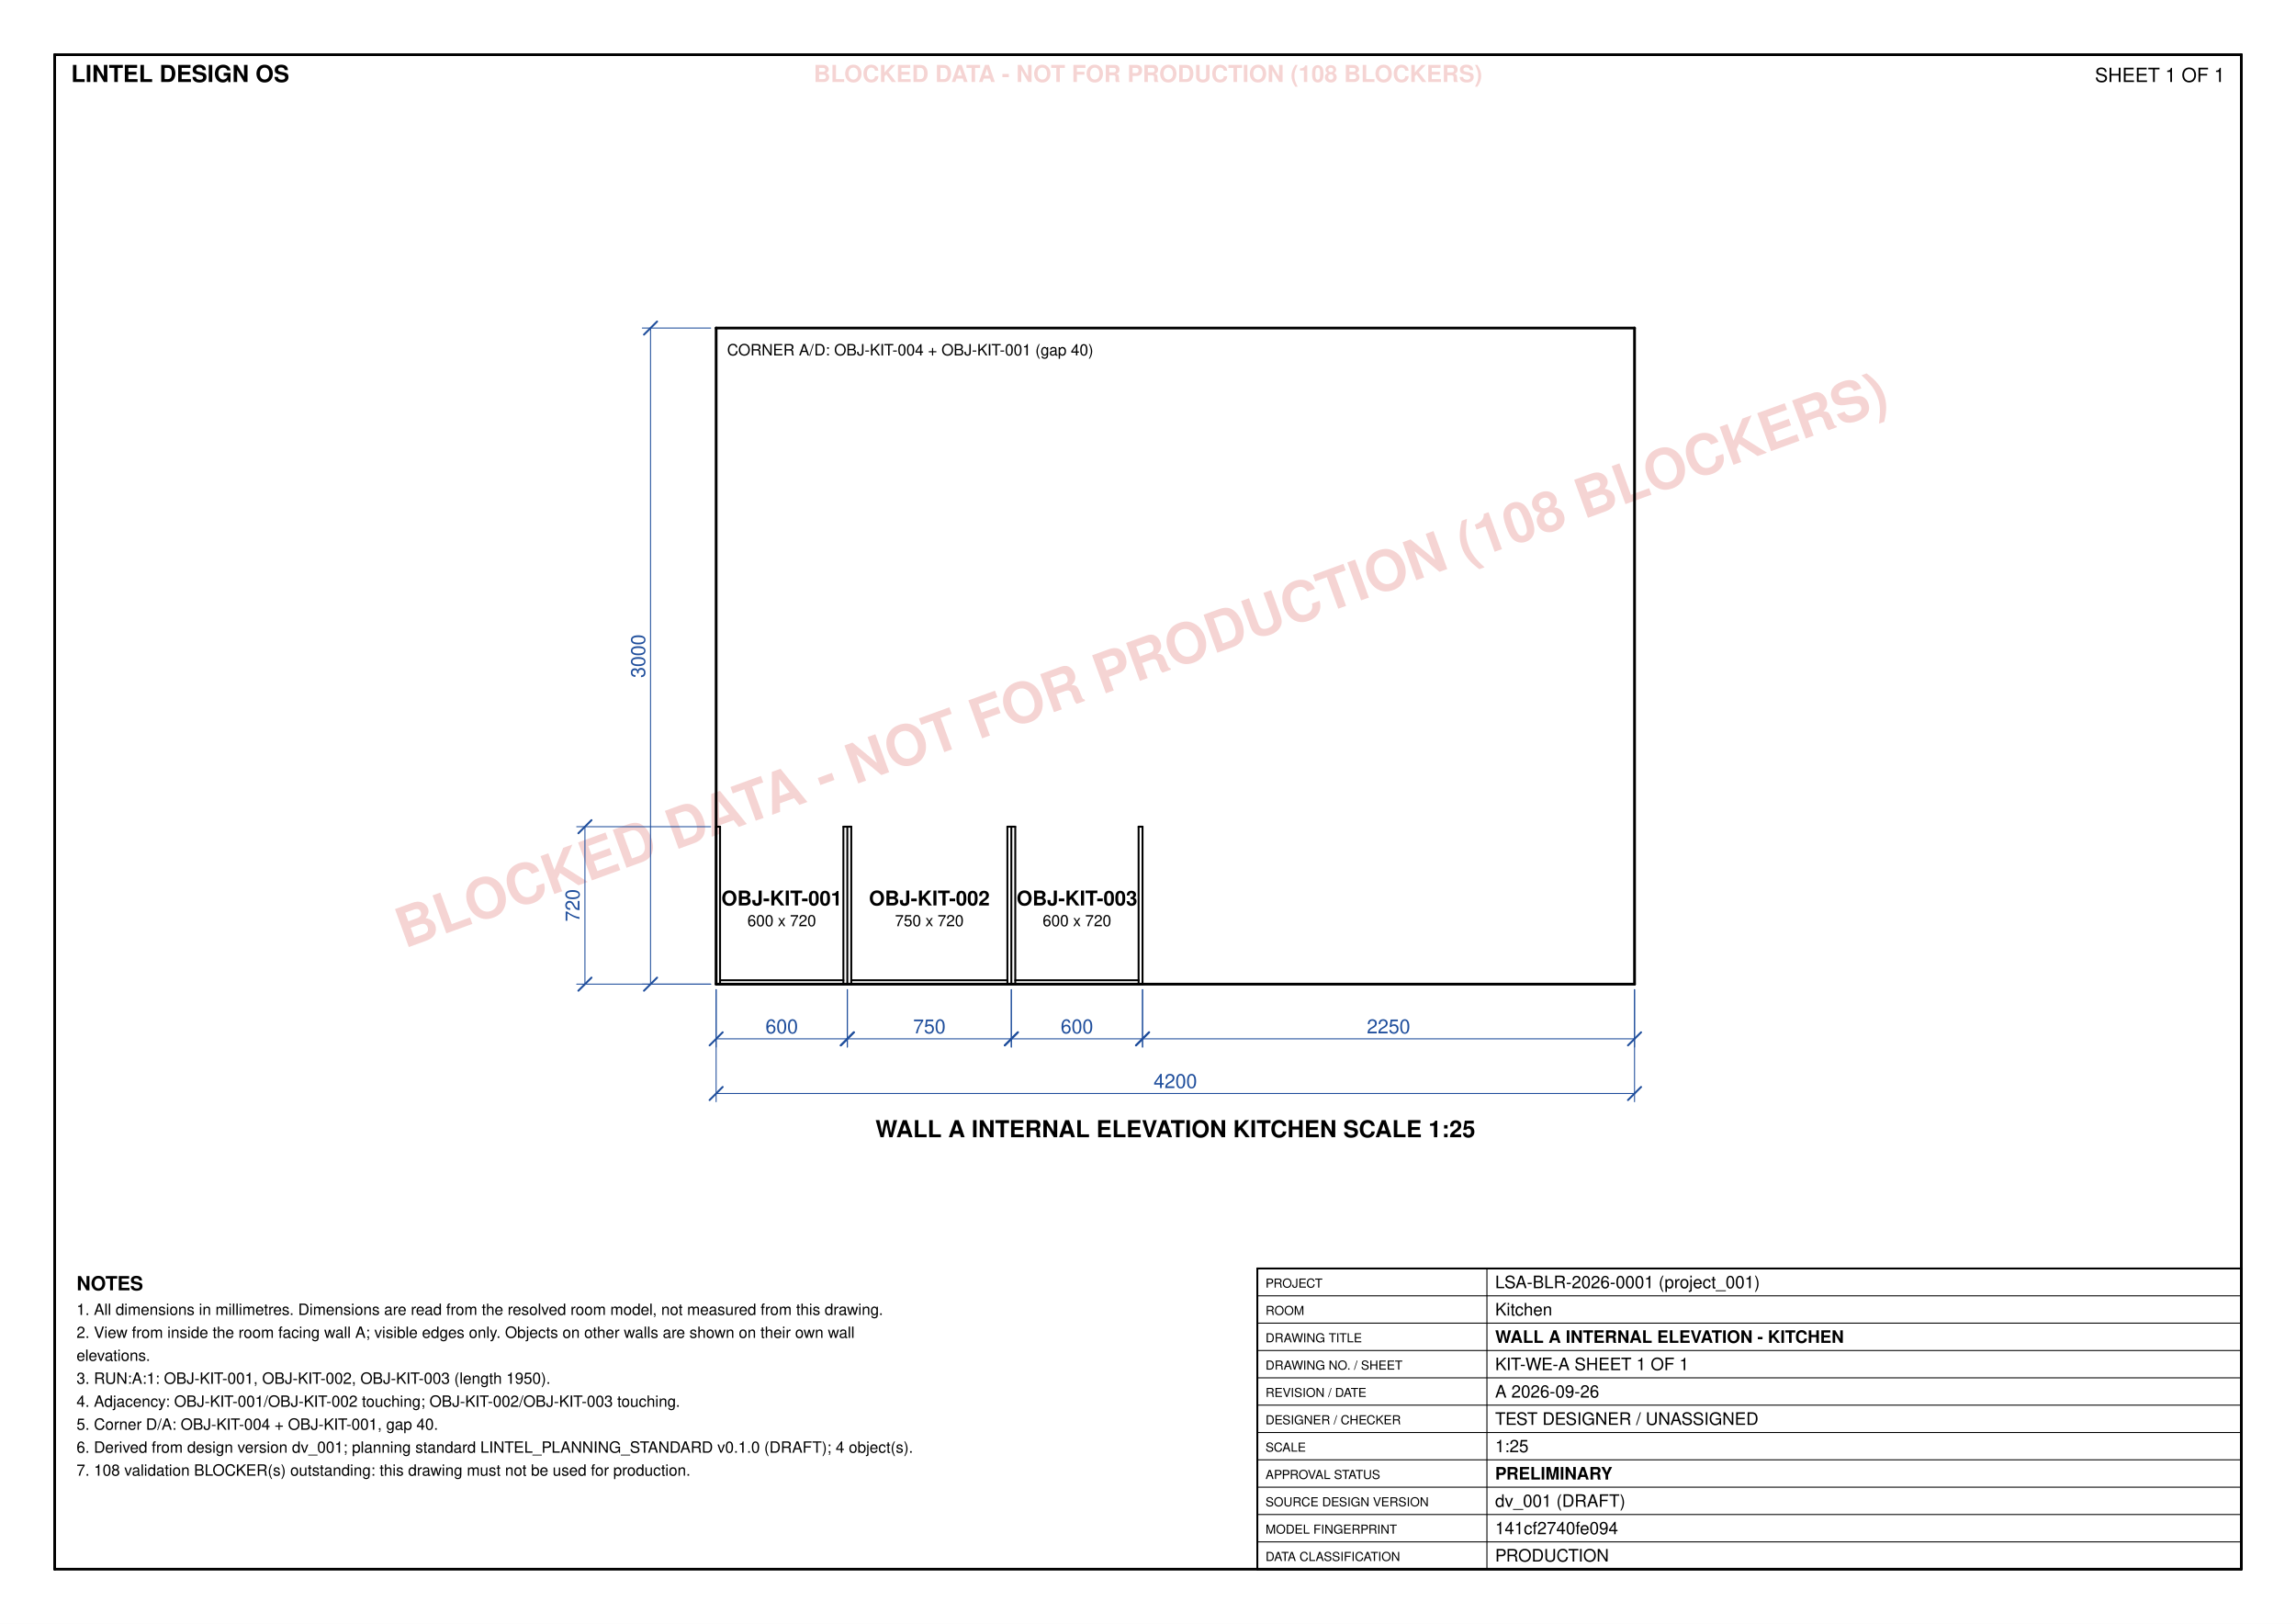
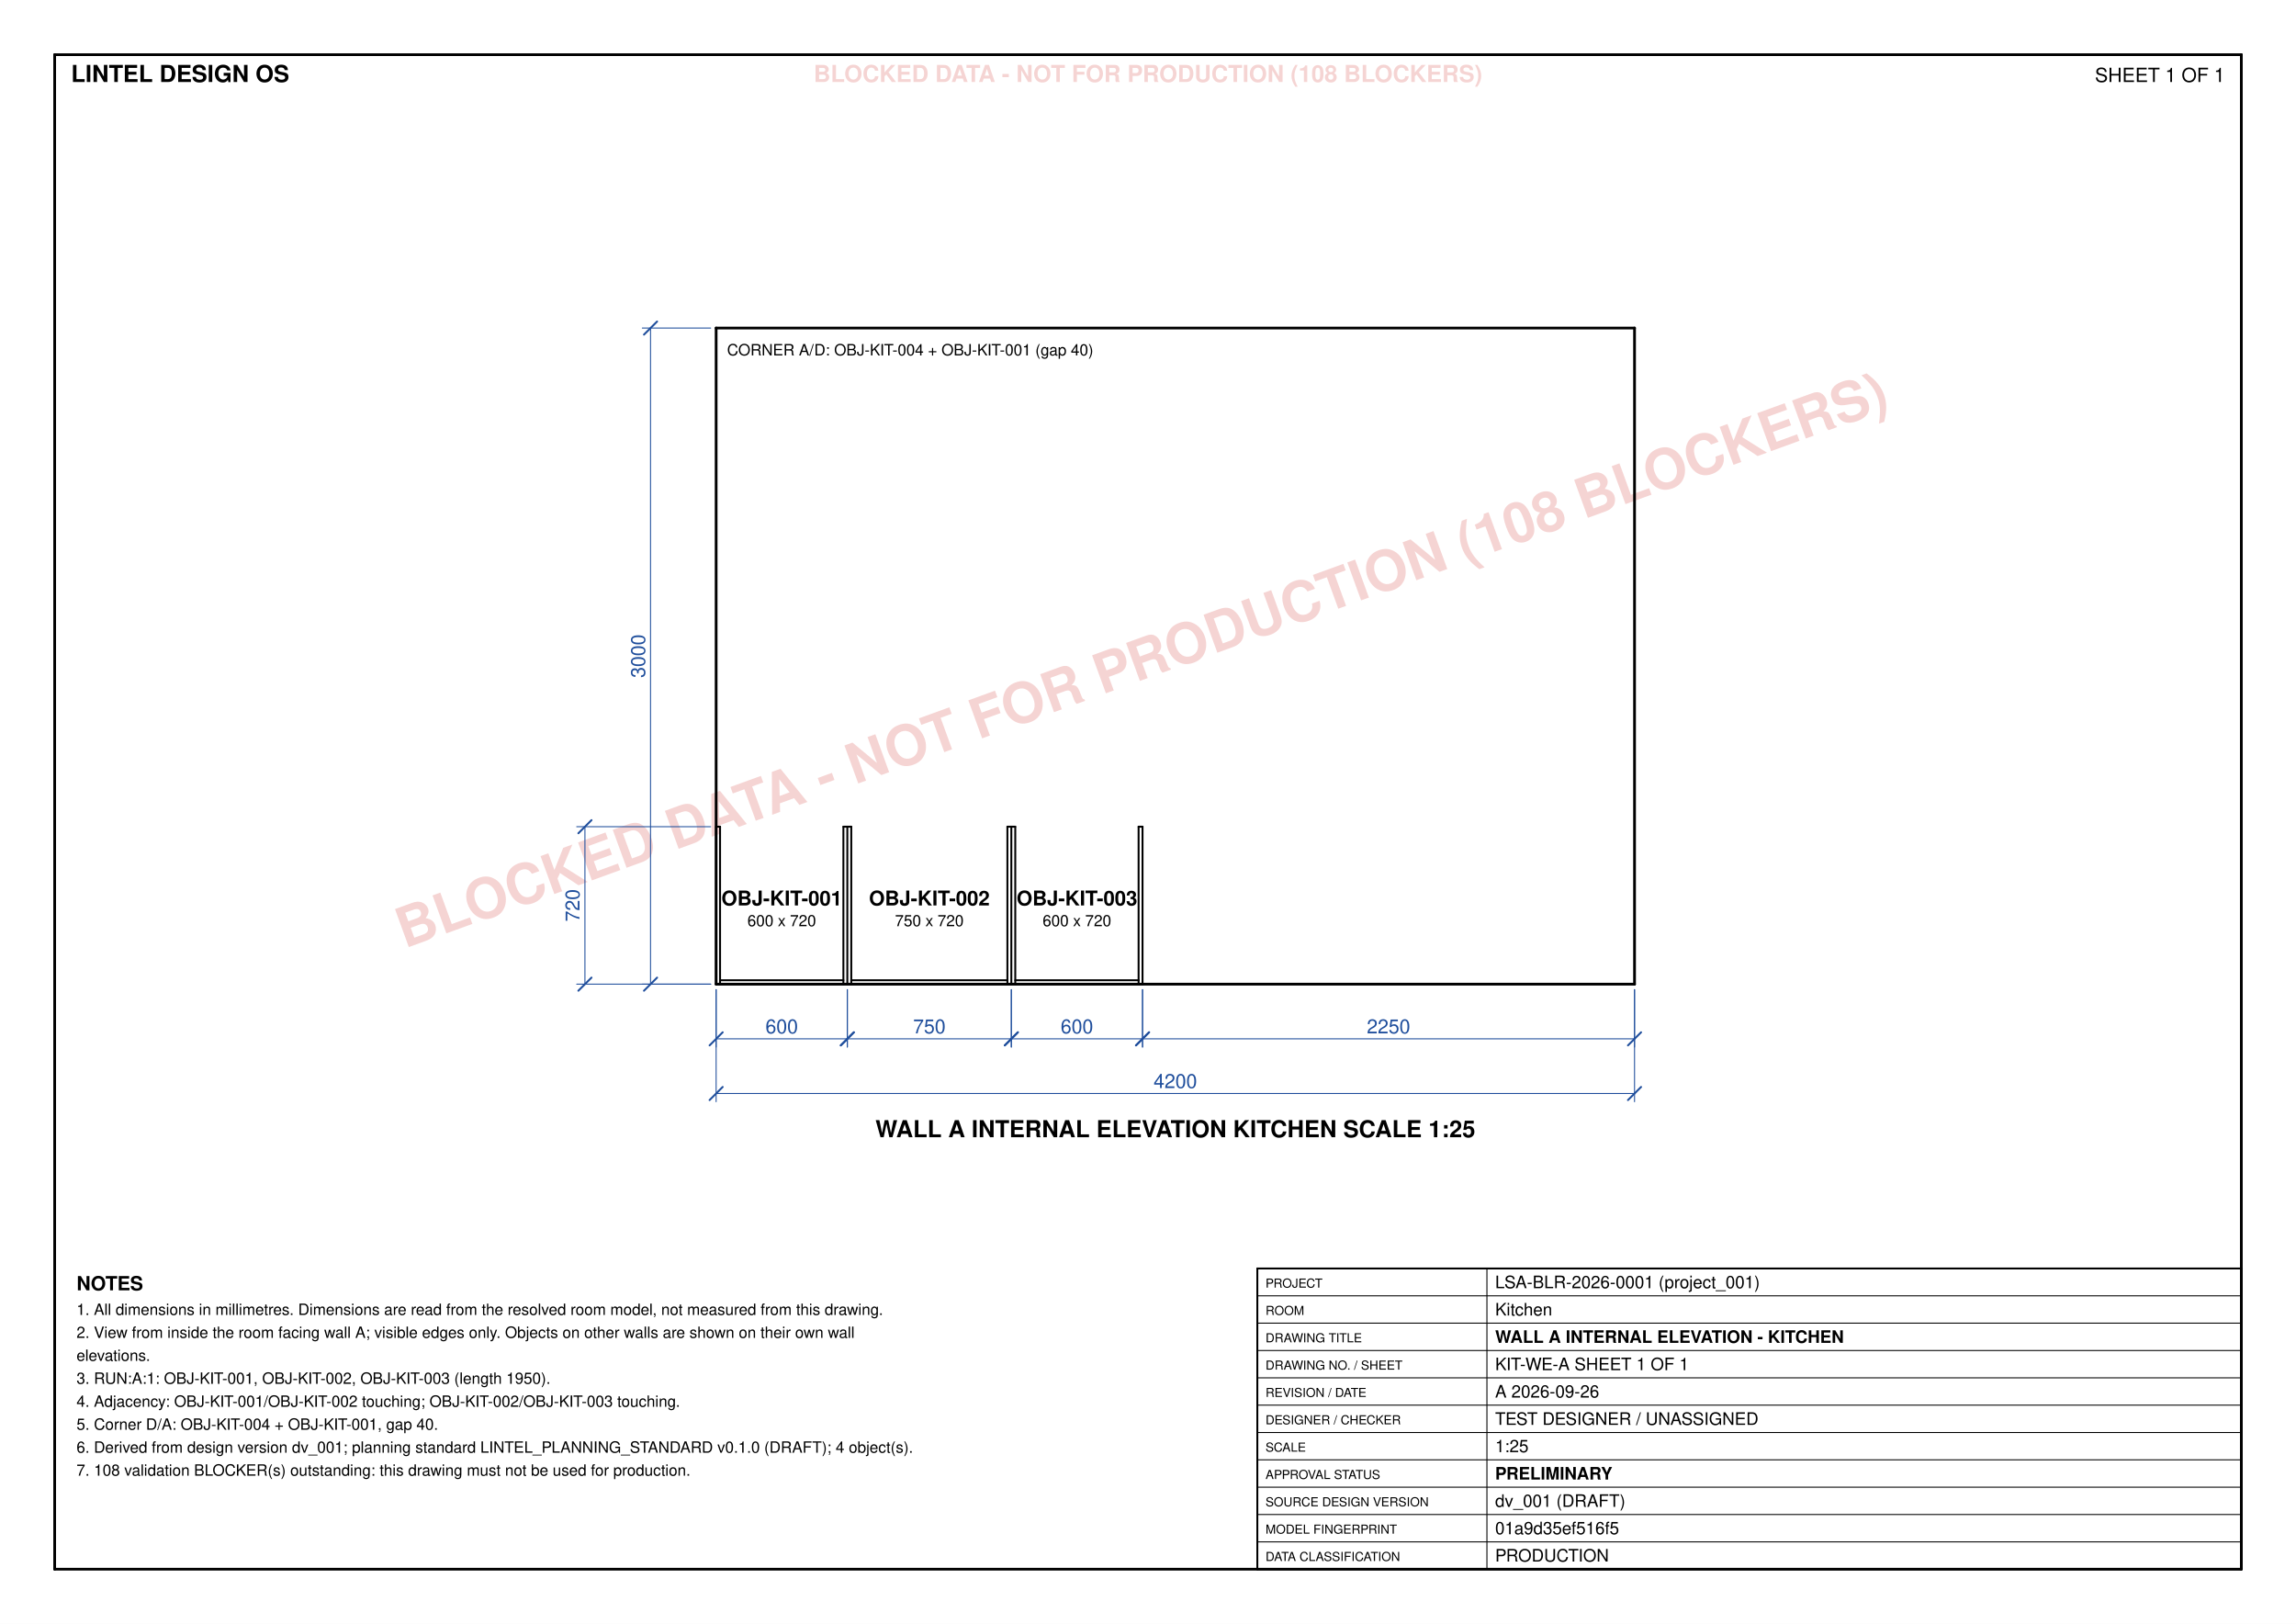
- <svg xmlns="http://www.w3.org/2000/svg" width="420mm" height="297mm" viewBox="0 0 420 297" data-drawing-id="DRW:dv_001:room_001:WALL_INTERNAL_ELEVATION:A:KIT-WE-A:RA" data-drawing-type="WALL_INTERNAL_ELEVATION" data-status="PRELIMINARY" data-design-version="dv_001" data-model-fingerprint="141cf2740fe094" data-classification="PRODUCTION" data-content-hash="0b3f46cfa0a854" data-sheet="1/1" data-room-id="room_001" data-objects="obj_001,obj_002,obj_003">
+ <svg xmlns="http://www.w3.org/2000/svg" width="420mm" height="297mm" viewBox="0 0 420 297" data-drawing-id="DRW:dv_001:room_001:WALL_INTERNAL_ELEVATION:A:KIT-WE-A:RA" data-drawing-type="WALL_INTERNAL_ELEVATION" data-status="PRELIMINARY" data-design-version="dv_001" data-model-fingerprint="01a9d35ef516f5" data-classification="PRODUCTION" data-content-hash="0630cf8091dbdf" data-sheet="1/1" data-room-id="room_001" data-objects="obj_001,obj_002,obj_003">
  <rect x="0" y="0" width="420" height="297" fill="#ffffff" />
  <g id="WATERMARK" fill="#d9534f" stroke="#d9534f" opacity="0.25" font-family="Helvetica, Arial, sans-serif" stroke-linecap="round">
    <text stroke="none" x="210" y="124" font-size="10.143" text-anchor="middle" font-weight="bold" transform="rotate(-20 210 124)">BLOCKED DATA - NOT FOR PRODUCTION (108 BLOCKERS)</text>
    <text stroke="none" x="210" y="15" font-size="4.286" text-anchor="middle" font-weight="bold">BLOCKED DATA - NOT FOR PRODUCTION (108 BLOCKERS)</text>
  </g>
  <g id="BORDER" fill="#000000" stroke="#000000" font-family="Helvetica, Arial, sans-serif" stroke-linecap="round">
    <line fill="none" x1="10" y1="10" x2="410" y2="10" stroke-width="0.5" />
    <line fill="none" x1="410" y1="10" x2="410" y2="287" stroke-width="0.5" />
    <line fill="none" x1="410" y1="287" x2="10" y2="287" stroke-width="0.5" />
    <line fill="none" x1="10" y1="287" x2="10" y2="10" stroke-width="0.5" />
    <text stroke="none" x="13" y="15" font-size="4.286" text-anchor="start" font-weight="bold">LINTEL DESIGN OS</text>
    <text stroke="none" x="407" y="15" font-size="3.571" text-anchor="end">SHEET 1 OF 1</text>
  </g>
  <g id="VISIBLE" fill="#000000" stroke="#000000" font-family="Helvetica, Arial, sans-serif" stroke-linecap="round">
    <line fill="none" x1="131" y1="180" x2="299" y2="180" stroke-width="0.5" />
    <line fill="none" x1="131" y1="60" x2="299" y2="60" stroke-width="0.5" />
    <line fill="none" x1="131" y1="180" x2="131" y2="60" stroke-width="0.5" />
    <line fill="none" x1="299" y1="180" x2="299" y2="60" stroke-width="0.5" />
    <line fill="none" x1="131" y1="180" x2="209" y2="180" stroke-width="0.35" />
    <line fill="none" x1="131.72" y1="179.28" x2="154.28" y2="179.28" stroke-width="0.35" />
    <line fill="none" x1="155.72" y1="179.28" x2="184.28" y2="179.28" stroke-width="0.35" />
    <line fill="none" x1="185.72" y1="179.28" x2="208.28" y2="179.28" stroke-width="0.35" />
    <line fill="none" x1="131" y1="151.2" x2="131.72" y2="151.2" stroke-width="0.35" />
    <line fill="none" x1="154.28" y1="151.2" x2="155.72" y2="151.2" stroke-width="0.35" />
    <line fill="none" x1="184.28" y1="151.2" x2="185.72" y2="151.2" stroke-width="0.35" />
    <line fill="none" x1="208.28" y1="151.2" x2="209" y2="151.2" stroke-width="0.35" />
    <line fill="none" x1="131" y1="180" x2="131" y2="151.2" stroke-width="0.35" />
    <line fill="none" x1="131.72" y1="180" x2="131.72" y2="151.2" stroke-width="0.35" />
    <line fill="none" x1="154.28" y1="180" x2="154.28" y2="151.2" stroke-width="0.35" />
    <line fill="none" x1="155" y1="180" x2="155" y2="151.2" stroke-width="0.35" />
    <line fill="none" x1="155.72" y1="180" x2="155.72" y2="151.2" stroke-width="0.35" />
    <line fill="none" x1="184.28" y1="180" x2="184.28" y2="151.2" stroke-width="0.35" />
    <line fill="none" x1="185" y1="180" x2="185" y2="151.2" stroke-width="0.35" />
    <line fill="none" x1="185.72" y1="180" x2="185.72" y2="151.2" stroke-width="0.35" />
    <line fill="none" x1="208.28" y1="180" x2="208.28" y2="151.2" stroke-width="0.35" />
    <line fill="none" x1="209" y1="180" x2="209" y2="151.2" stroke-width="0.35" />
  </g>
  <g id="DIMENSION" fill="#1f4e9c" stroke="#1f4e9c" font-family="Helvetica, Arial, sans-serif" stroke-linecap="round">
    <line fill="none" x1="131" y1="181" x2="131" y2="191.5" stroke-width="0.18" />
    <line fill="none" x1="129.8" y1="191.2" x2="132.2" y2="188.8" stroke-width="0.35" />
    <line fill="none" x1="155" y1="181" x2="155" y2="191.5" stroke-width="0.18" />
    <line fill="none" x1="153.8" y1="191.2" x2="156.2" y2="188.8" stroke-width="0.35" />
    <line fill="none" x1="131" y1="190" x2="155" y2="190" stroke-width="0.18" />
    <text stroke="none" x="143" y="189" font-size="3.571" text-anchor="middle">600</text>
    <line fill="none" x1="155" y1="181" x2="155" y2="191.5" stroke-width="0.18" />
    <line fill="none" x1="153.8" y1="191.2" x2="156.2" y2="188.8" stroke-width="0.35" />
    <line fill="none" x1="185" y1="181" x2="185" y2="191.5" stroke-width="0.18" />
    <line fill="none" x1="183.8" y1="191.2" x2="186.2" y2="188.8" stroke-width="0.35" />
    <line fill="none" x1="155" y1="190" x2="185" y2="190" stroke-width="0.18" />
    <text stroke="none" x="170" y="189" font-size="3.571" text-anchor="middle">750</text>
    <line fill="none" x1="185" y1="181" x2="185" y2="191.5" stroke-width="0.18" />
    <line fill="none" x1="183.8" y1="191.2" x2="186.2" y2="188.8" stroke-width="0.35" />
    <line fill="none" x1="209" y1="181" x2="209" y2="191.5" stroke-width="0.18" />
    <line fill="none" x1="207.8" y1="191.2" x2="210.2" y2="188.8" stroke-width="0.35" />
    <line fill="none" x1="185" y1="190" x2="209" y2="190" stroke-width="0.18" />
    <text stroke="none" x="197" y="189" font-size="3.571" text-anchor="middle">600</text>
    <line fill="none" x1="209" y1="181" x2="209" y2="191.5" stroke-width="0.18" />
    <line fill="none" x1="207.8" y1="191.2" x2="210.2" y2="188.8" stroke-width="0.35" />
    <line fill="none" x1="299" y1="181" x2="299" y2="191.5" stroke-width="0.18" />
    <line fill="none" x1="297.8" y1="191.2" x2="300.2" y2="188.8" stroke-width="0.35" />
    <line fill="none" x1="209" y1="190" x2="299" y2="190" stroke-width="0.18" />
    <text stroke="none" x="254" y="189" font-size="3.571" text-anchor="middle">2250</text>
    <line fill="none" x1="131" y1="181" x2="131" y2="201.5" stroke-width="0.18" />
    <line fill="none" x1="129.8" y1="201.2" x2="132.2" y2="198.8" stroke-width="0.35" />
    <line fill="none" x1="299" y1="181" x2="299" y2="201.5" stroke-width="0.18" />
    <line fill="none" x1="297.8" y1="201.2" x2="300.2" y2="198.8" stroke-width="0.35" />
    <line fill="none" x1="131" y1="200" x2="299" y2="200" stroke-width="0.18" />
    <text stroke="none" x="215" y="199" font-size="3.571" text-anchor="middle">4200</text>
    <line fill="none" x1="130" y1="180" x2="117.5" y2="180" stroke-width="0.18" />
    <line fill="none" x1="117.8" y1="181.2" x2="120.2" y2="178.8" stroke-width="0.35" />
    <line fill="none" x1="130" y1="60" x2="117.5" y2="60" stroke-width="0.18" />
    <line fill="none" x1="117.8" y1="61.2" x2="120.2" y2="58.8" stroke-width="0.35" />
    <line fill="none" x1="119" y1="180" x2="119" y2="60" stroke-width="0.18" />
    <text stroke="none" x="118" y="120" font-size="3.571" text-anchor="middle" transform="rotate(-90 118 120)">3000</text>
    <line fill="none" x1="130" y1="180" x2="105.5" y2="180" stroke-width="0.18" />
    <line fill="none" x1="105.8" y1="181.2" x2="108.2" y2="178.8" stroke-width="0.35" />
    <line fill="none" x1="130" y1="151.2" x2="105.5" y2="151.2" stroke-width="0.18" />
    <line fill="none" x1="105.8" y1="152.4" x2="108.2" y2="150" stroke-width="0.35" />
    <line fill="none" x1="107" y1="180" x2="107" y2="151.2" stroke-width="0.18" />
    <text stroke="none" x="106" y="165.6" font-size="3.571" text-anchor="middle" transform="rotate(-90 106 165.6)">720</text>
  </g>
  <g id="ANNOTATION" fill="#000000" stroke="#000000" font-family="Helvetica, Arial, sans-serif" stroke-linecap="round">
    <text stroke="none" x="143" y="165.6" font-size="3.714" text-anchor="middle" font-weight="bold">OBJ-KIT-001</text>
    <text stroke="none" x="143" y="169.4" font-size="2.857" text-anchor="middle">600 x 720</text>
    <text stroke="none" x="170" y="165.6" font-size="3.714" text-anchor="middle" font-weight="bold">OBJ-KIT-002</text>
    <text stroke="none" x="170" y="169.4" font-size="2.857" text-anchor="middle">750 x 720</text>
    <text stroke="none" x="197" y="165.6" font-size="3.714" text-anchor="middle" font-weight="bold">OBJ-KIT-003</text>
    <text stroke="none" x="197" y="169.4" font-size="2.857" text-anchor="middle">600 x 720</text>
    <text stroke="none" x="133" y="65" font-size="2.857" text-anchor="start">CORNER A/D: OBJ-KIT-004 + OBJ-KIT-001 (gap 40)</text>
    <text stroke="none" x="215" y="208" font-size="4.286" text-anchor="middle" font-weight="bold">WALL A INTERNAL ELEVATION  KITCHEN  SCALE 1:25</text>
    <text stroke="none" x="14" y="236" font-size="3.571" text-anchor="start" font-weight="bold">NOTES</text>
    <text stroke="none" x="14" y="240.5" font-size="2.857" text-anchor="start">1. All dimensions in millimetres. Dimensions are read from the resolved room model, not measured from this drawing.</text>
    <text stroke="none" x="14" y="244.7" font-size="2.857" text-anchor="start">2. View from inside the room facing wall A; visible edges only. Objects on other walls are shown on their own wall</text>
    <text stroke="none" x="14" y="248.9" font-size="2.857" text-anchor="start">   elevations.</text>
    <text stroke="none" x="14" y="253.1" font-size="2.857" text-anchor="start">3. RUN:A:1: OBJ-KIT-001, OBJ-KIT-002, OBJ-KIT-003 (length 1950).</text>
    <text stroke="none" x="14" y="257.3" font-size="2.857" text-anchor="start">4. Adjacency: OBJ-KIT-001/OBJ-KIT-002 touching; OBJ-KIT-002/OBJ-KIT-003 touching.</text>
    <text stroke="none" x="14" y="261.5" font-size="2.857" text-anchor="start">5. Corner D/A: OBJ-KIT-004 + OBJ-KIT-001, gap 40.</text>
    <text stroke="none" x="14" y="265.7" font-size="2.857" text-anchor="start">6. Derived from design version dv_001; planning standard LINTEL_PLANNING_STANDARD v0.1.0 (DRAFT); 4 object(s).</text>
    <text stroke="none" x="14" y="269.9" font-size="2.857" text-anchor="start">7. 108 validation BLOCKER(s) outstanding: this drawing must not be used for production.</text>
  </g>
  <g id="TITLE_BLOCK" fill="#000000" stroke="#000000" font-family="Helvetica, Arial, sans-serif" stroke-linecap="round">
    <line fill="none" x1="230" y1="232" x2="410" y2="232" stroke-width="0.35" />
    <line fill="none" x1="410" y1="232" x2="410" y2="287" stroke-width="0.35" />
    <line fill="none" x1="410" y1="287" x2="230" y2="287" stroke-width="0.35" />
    <line fill="none" x1="230" y1="287" x2="230" y2="232" stroke-width="0.35" />
    <line fill="none" x1="272" y1="232" x2="272" y2="287" stroke-width="0.18" />
    <text stroke="none" x="231.5" y="235.5" font-size="2.286" text-anchor="start">PROJECT</text>
    <text stroke="none" x="273.5" y="235.6" font-size="3.143" text-anchor="start">LSA-BLR-2026-0001 (project_001)</text>
    <line fill="none" x1="230" y1="237" x2="410" y2="237" stroke-width="0.18" />
    <text stroke="none" x="231.5" y="240.5" font-size="2.286" text-anchor="start">ROOM</text>
    <text stroke="none" x="273.5" y="240.6" font-size="3.143" text-anchor="start">Kitchen</text>
    <line fill="none" x1="230" y1="242" x2="410" y2="242" stroke-width="0.18" />
    <text stroke="none" x="231.5" y="245.5" font-size="2.286" text-anchor="start">DRAWING TITLE</text>
    <text stroke="none" x="273.5" y="245.6" font-size="3.143" text-anchor="start" font-weight="bold">WALL A INTERNAL ELEVATION - KITCHEN</text>
    <line fill="none" x1="230" y1="247" x2="410" y2="247" stroke-width="0.18" />
    <text stroke="none" x="231.5" y="250.5" font-size="2.286" text-anchor="start">DRAWING NO. / SHEET</text>
    <text stroke="none" x="273.5" y="250.6" font-size="3.143" text-anchor="start">KIT-WE-A   SHEET 1 OF 1</text>
    <line fill="none" x1="230" y1="252" x2="410" y2="252" stroke-width="0.18" />
    <text stroke="none" x="231.5" y="255.5" font-size="2.286" text-anchor="start">REVISION / DATE</text>
    <text stroke="none" x="273.5" y="255.6" font-size="3.143" text-anchor="start">A   2026-09-26</text>
    <line fill="none" x1="230" y1="257" x2="410" y2="257" stroke-width="0.18" />
    <text stroke="none" x="231.5" y="260.5" font-size="2.286" text-anchor="start">DESIGNER / CHECKER</text>
    <text stroke="none" x="273.5" y="260.6" font-size="3.143" text-anchor="start">TEST DESIGNER / UNASSIGNED</text>
    <line fill="none" x1="230" y1="262" x2="410" y2="262" stroke-width="0.18" />
    <text stroke="none" x="231.5" y="265.5" font-size="2.286" text-anchor="start">SCALE</text>
    <text stroke="none" x="273.5" y="265.6" font-size="3.143" text-anchor="start">1:25</text>
    <line fill="none" x1="230" y1="267" x2="410" y2="267" stroke-width="0.18" />
    <text stroke="none" x="231.5" y="270.5" font-size="2.286" text-anchor="start">APPROVAL STATUS</text>
    <text stroke="none" x="273.5" y="270.6" font-size="3.143" text-anchor="start" font-weight="bold">PRELIMINARY</text>
    <line fill="none" x1="230" y1="272" x2="410" y2="272" stroke-width="0.18" />
    <text stroke="none" x="231.5" y="275.5" font-size="2.286" text-anchor="start">SOURCE DESIGN VERSION</text>
    <text stroke="none" x="273.5" y="275.6" font-size="3.143" text-anchor="start">dv_001 (DRAFT)</text>
    <line fill="none" x1="230" y1="277" x2="410" y2="277" stroke-width="0.18" />
    <text stroke="none" x="231.5" y="280.5" font-size="2.286" text-anchor="start">MODEL FINGERPRINT</text>
-     <text stroke="none" x="273.5" y="280.6" font-size="3.143" text-anchor="start">141cf2740fe094</text>
+     <text stroke="none" x="273.5" y="280.6" font-size="3.143" text-anchor="start">01a9d35ef516f5</text>
    <line fill="none" x1="230" y1="282" x2="410" y2="282" stroke-width="0.18" />
    <text stroke="none" x="231.5" y="285.5" font-size="2.286" text-anchor="start">DATA CLASSIFICATION</text>
    <text stroke="none" x="273.5" y="285.6" font-size="3.143" text-anchor="start">PRODUCTION</text>
  </g>
</svg>
